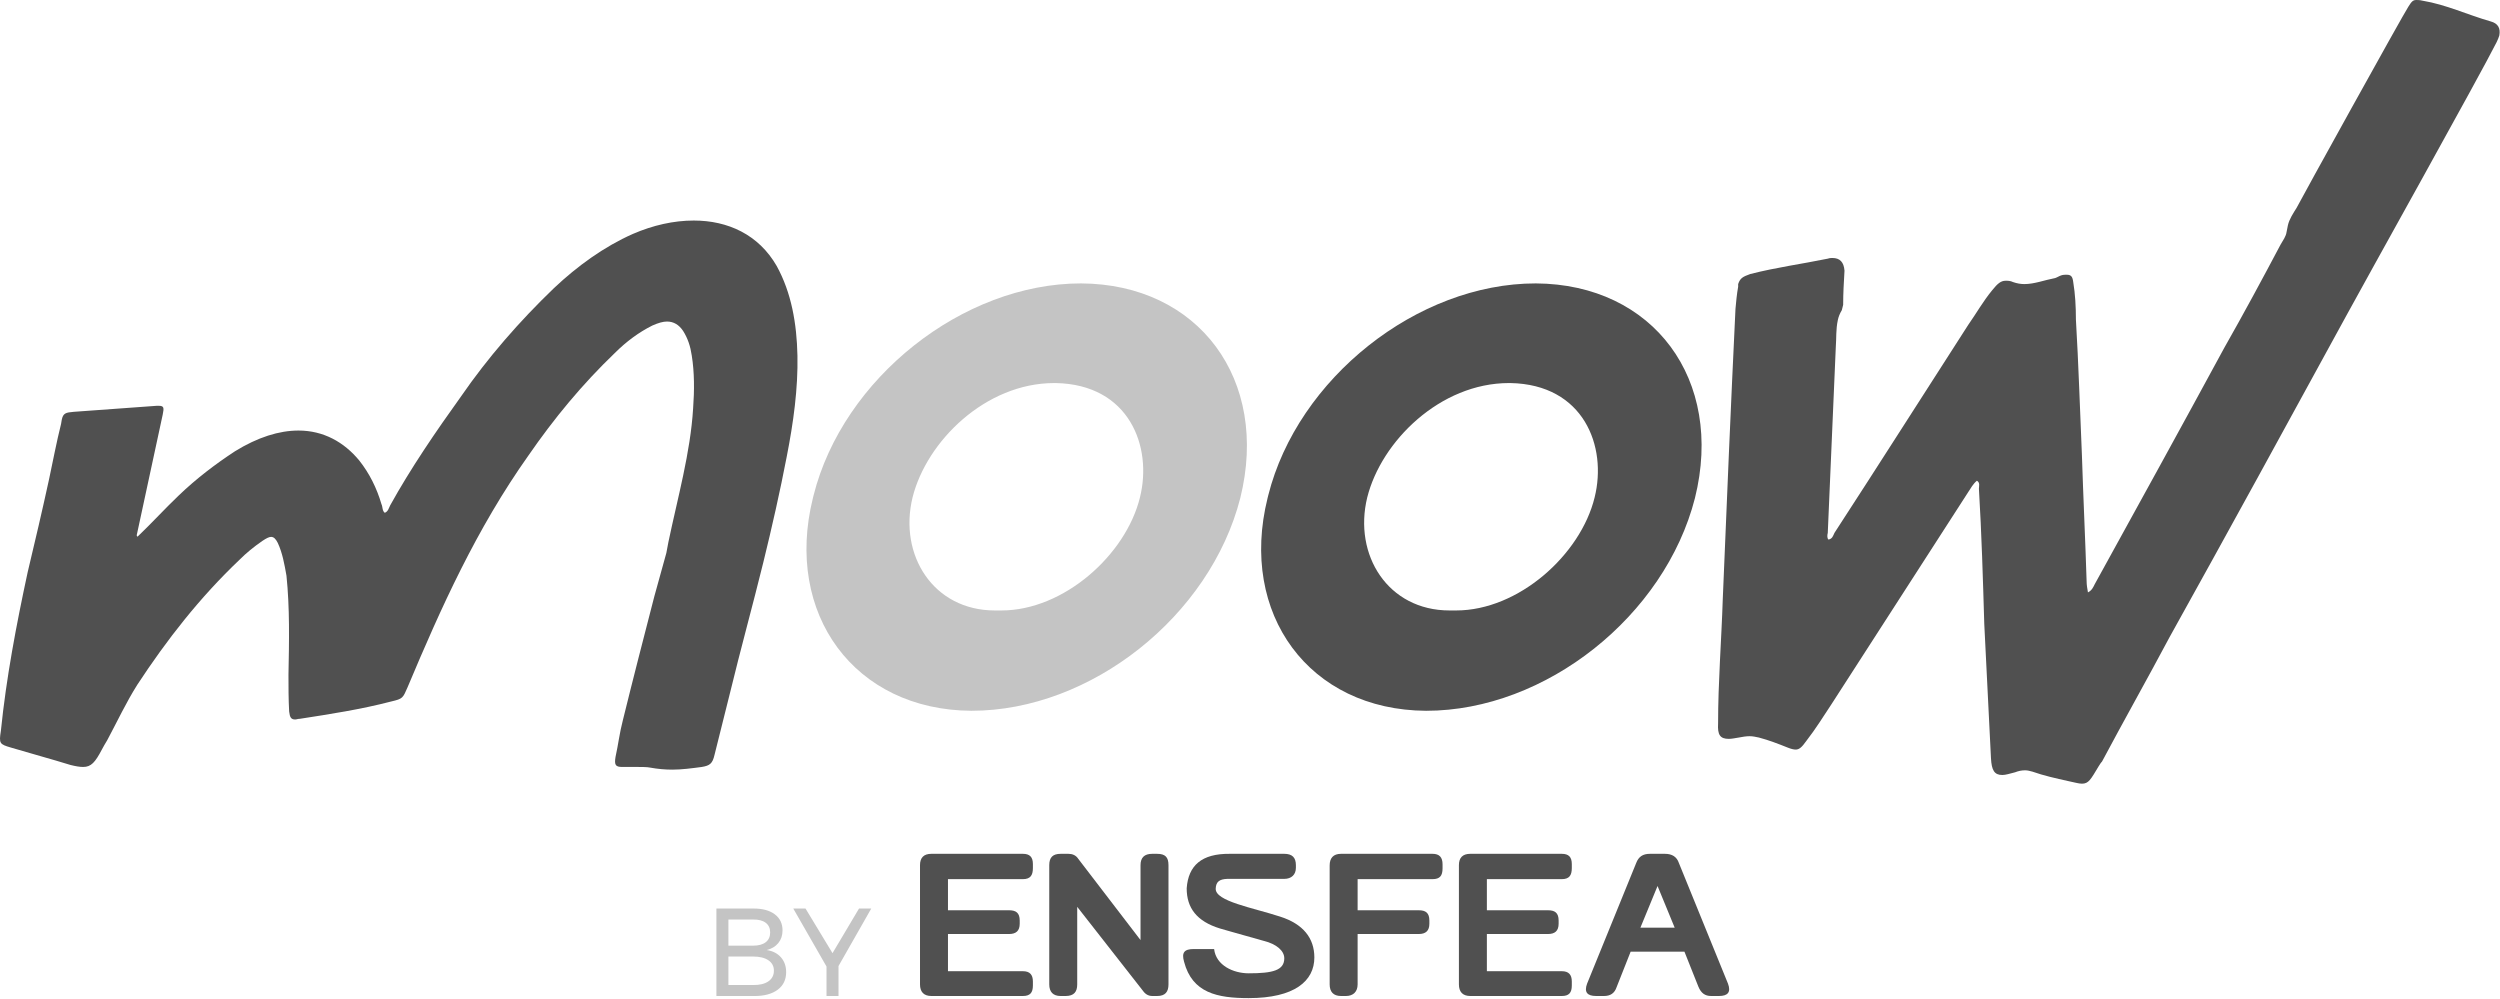
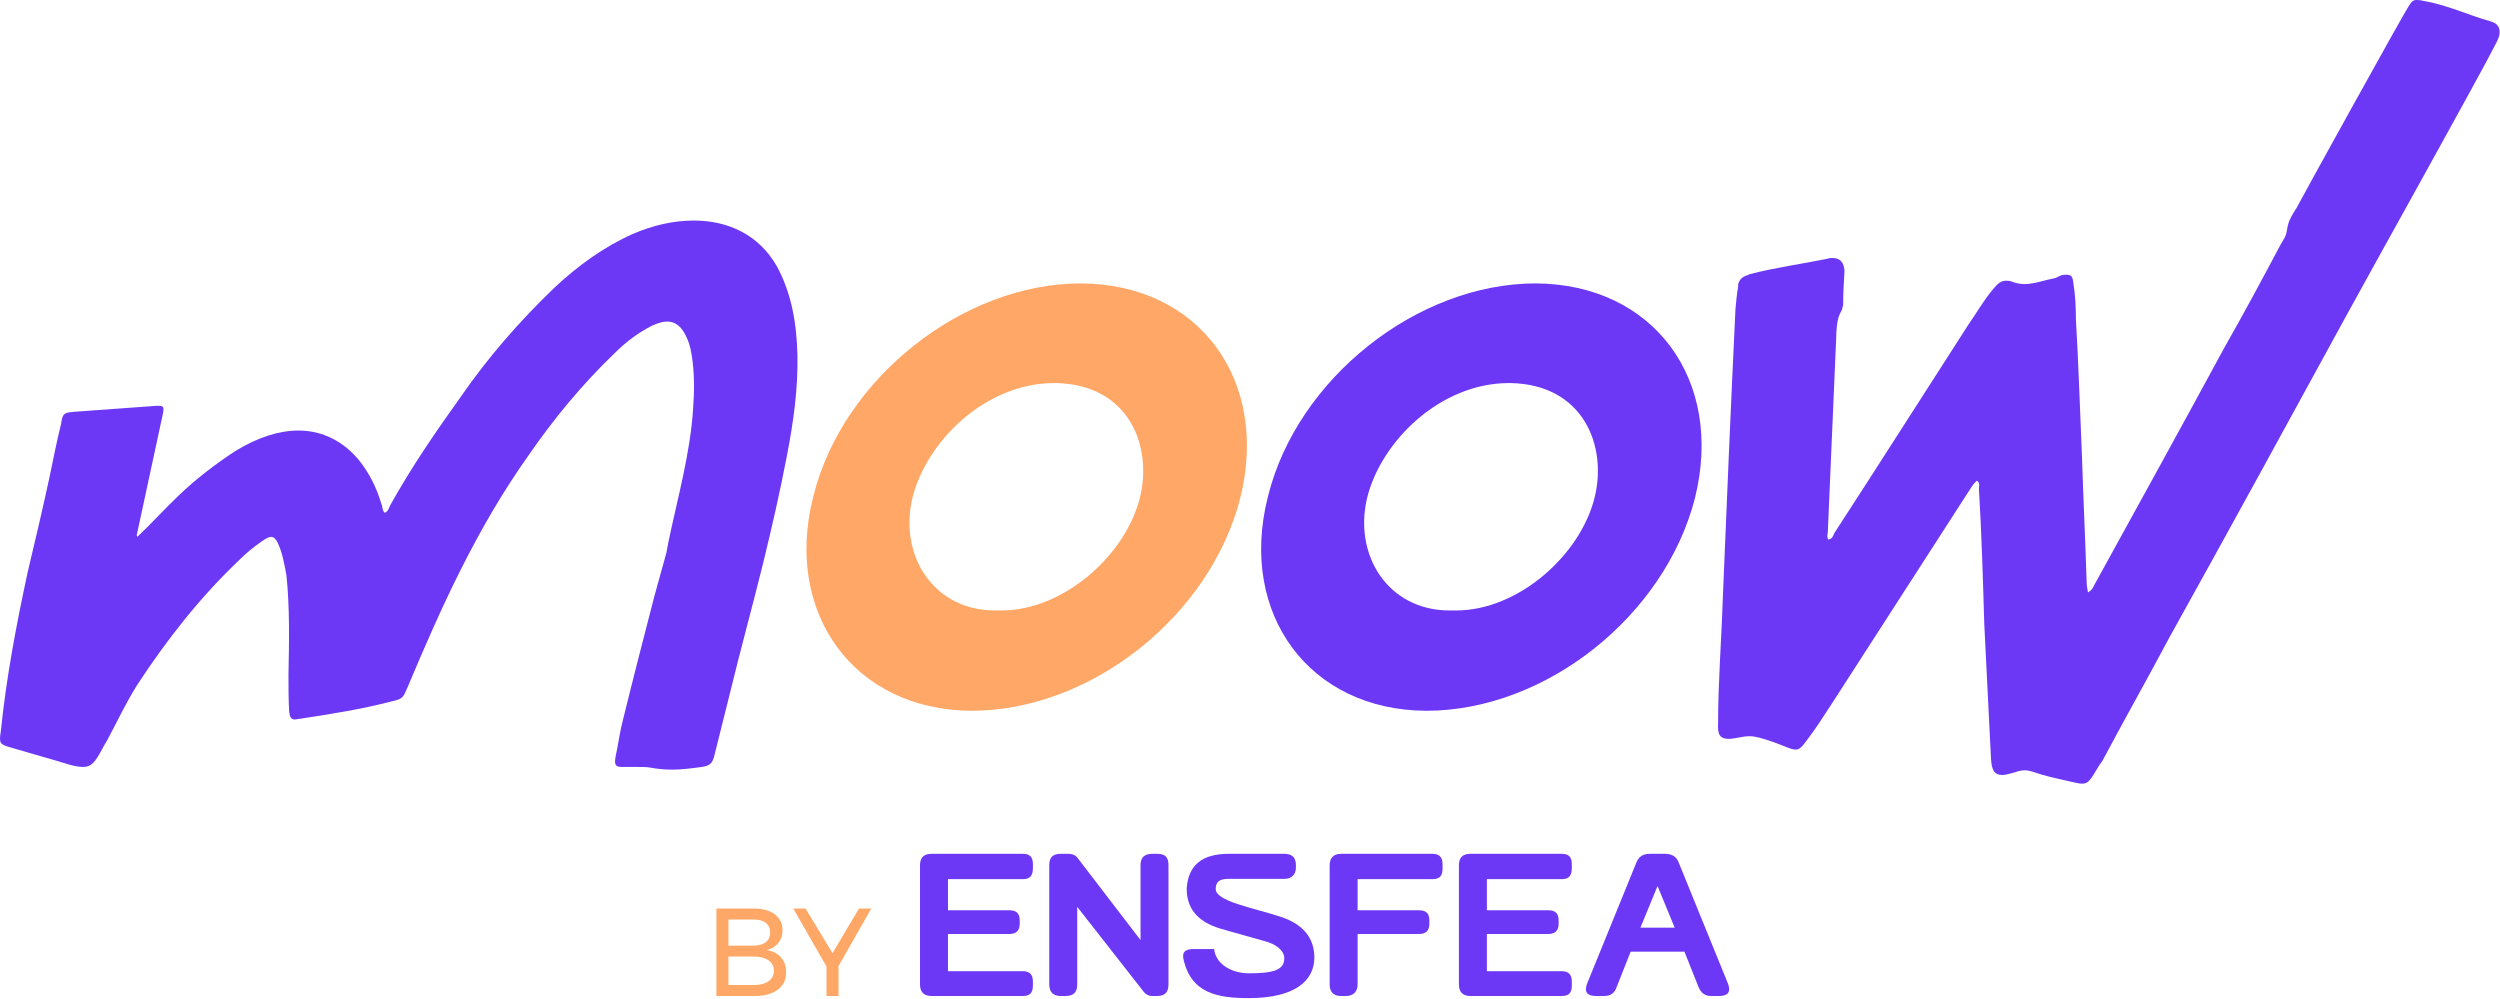
<svg xmlns="http://www.w3.org/2000/svg" xmlns:ns1="https://www.affinity.studio/" width="100%" height="100%" viewBox="0 0 6434 2571" version="1.1" xml:space="preserve" style="fill-rule:evenodd;clip-rule:evenodd;stroke-linejoin:round;stroke-miterlimit:2;">
  <rect id="Page-1" ns1:id="Page 1" x="-2138.387" y="-5570.458" width="10334.654" height="14616.146" style="fill:none;" />
  <g id="Calque-1" ns1:id="Calque 1">
-     <path d="M460.121,1275.025c44.775,-43.037 94.688,-80.921 144.6,-113.629c58.508,-36.129 113.592,-53.35 163.508,-53.35c63.679,0 117.067,29.271 156.633,77.467c25.817,32.708 44.758,70.575 56.825,111.892c3.438,6.875 1.7,17.204 8.592,22.363c8.613,-3.438 10.329,-12.029 13.767,-18.925c53.35,-96.387 117.05,-189.358 182.446,-280.571c68.854,-99.825 149.742,-192.779 239.271,-278.837c60.242,-56.825 129.096,-106.738 203.108,-139.429c51.65,-22.379 105,-34.425 156.633,-34.425c87.796,0 166.963,36.146 213.438,117.029c37.867,68.854 51.633,148.037 53.35,230.658c1.717,84.342 -10.312,172.133 -27.554,259.913c-17.204,89.513 -37.846,180.729 -60.225,271.963c-27.533,111.892 -58.542,223.75 -86.075,337.379l-39.583,158.333c-5.158,22.379 -12.033,27.55 -32.708,30.992c-25.8,3.454 -51.633,6.892 -75.712,6.892c-18.942,0 -37.883,-1.737 -56.821,-5.175c-8.596,-1.717 -20.642,-1.717 -30.971,-1.717l-41.3,0c-17.237,0 -20.675,-5.158 -17.237,-25.817c6.908,-30.971 10.329,-61.946 18.942,-94.654c25.833,-105 53.367,-211.717 80.921,-318.454c10.313,-37.862 20.642,-74.008 30.971,-111.892l5.175,-27.533c24.096,-115.296 56.771,-230.642 63.679,-344.254c3.438,-46.458 3.438,-92.933 -3.437,-135.971c-3.471,-24.096 -10.329,-44.758 -22.379,-63.679c-10.329,-15.504 -24.096,-24.096 -41.304,-24.096c-10.346,0 -22.396,3.437 -37.883,10.329c-34.446,17.204 -67.138,41.304 -96.388,70.575c-84.358,80.904 -156.633,168.662 -222.05,263.35c-134.271,189.342 -225.488,392.45 -311.546,597.275c-12.05,27.533 -12.05,29.271 -41.321,36.146c-79.183,20.658 -158.333,32.708 -235.8,44.742c-5.154,0 -8.629,1.737 -12.05,1.737c-10.346,0 -13.783,-5.175 -15.488,-20.642c-1.737,-31.008 -1.737,-63.717 -1.737,-94.688c1.737,-86.058 3.437,-172.117 -5.158,-254.742c-5.175,-29.271 -10.329,-58.542 -22.379,-84.342c-5.154,-10.346 -10.329,-15.504 -17.204,-15.504c-5.175,0 -12.067,3.454 -22.396,10.329c-22.379,15.504 -41.283,30.971 -58.525,48.213c-103.263,98.092 -187.604,206.546 -263.333,321.875c-29.271,46.458 -51.65,94.654 -77.446,142.846c-5.175,8.629 -10.329,17.221 -13.804,24.096c-17.204,32.708 -27.533,44.758 -48.175,44.758c-8.613,0 -18.942,-1.721 -32.708,-5.158c-49.912,-15.487 -101.562,-29.271 -153.179,-44.758c-29.271,-8.612 -31.008,-10.313 -25.833,-43.021c13.767,-135.988 39.583,-271.963 68.854,-407.933c18.925,-79.183 37.867,-160.104 55.071,-239.254c10.346,-48.213 18.942,-94.688 30.992,-142.883l1.717,-10.329c3.438,-17.221 10.329,-18.942 30.971,-20.658c72.292,-5.158 142.883,-10.329 213.454,-15.488l5.175,0c13.767,0 13.767,5.154 10.312,22.379c-22.379,103.283 -44.758,206.546 -67.138,311.546c0,0 1.738,0 1.738,3.438c37.846,-36.146 70.554,-72.292 106.7,-106.7" style="fill:#505050;fill-rule:nonzero;" />
-     <path d="M2933.767,1280.192c32.708,-130.833 -27.533,-290.904 -216.892,-294.358l-3.421,0c-177.292,0 -328.767,149.758 -364.896,294.358c-36.146,148.004 53.35,290.883 211.717,290.883l17.204,0c160.071,0 320.137,-142.883 356.283,-290.883m-433.75,549.079c-301.233,-1.737 -481.946,-249.6 -407.933,-547.379l1.7,-6.875c75.762,-301.233 383.871,-545.642 688.508,-545.642c302.95,1.717 485.4,247.867 409.671,552.517c-77.446,302.95 -383.838,547.379 -691.946,547.379" style="fill:#c4c4c4;fill-rule:nonzero;" />
-     <path d="M4103.917,1280.192c32.708,-130.833 -27.533,-290.904 -216.892,-294.358l-3.438,0c-177.275,0 -328.75,149.758 -364.879,294.358c-36.146,148.004 53.35,290.883 211.717,290.883l17.204,0c160.071,0 320.137,-142.883 356.283,-290.883m-433.75,549.079c-301.233,-1.737 -481.946,-249.6 -407.933,-547.379l1.7,-6.875c75.746,-301.233 383.871,-545.642 688.508,-545.642c302.95,1.717 485.4,247.867 409.671,552.517c-77.446,302.95 -383.838,547.379 -691.946,547.379" style="fill:#505050;fill-rule:nonzero;" />
-     <path d="M5065.413,1266.425l-352.846,547.346c-20.642,31.008 -39.583,61.979 -63.696,92.95c-12.033,17.204 -18.925,22.379 -27.533,22.379c-5.175,0 -12.033,-1.7 -20.642,-5.175c-25.833,-10.312 -48.212,-18.942 -74.012,-25.8c-8.613,-1.737 -15.504,-3.438 -24.113,-3.438c-8.592,0 -18.925,1.7 -27.533,3.438c-10.329,1.721 -18.942,3.421 -25.833,3.421c-22.379,0 -29.254,-10.329 -27.533,-39.567c0,-106.737 8.629,-213.454 12.05,-320.154c10.346,-249.583 20.642,-497.446 32.708,-747.05c1.721,-18.925 3.438,-37.862 6.875,-56.787l0,-6.892c5.175,-15.488 12.067,-18.942 30.992,-25.817c67.133,-17.204 132.55,-25.833 199.671,-39.6c5.175,-1.721 8.613,-1.721 12.033,-1.721c18.942,0 29.271,10.346 31.008,32.708c-1.737,29.271 -3.454,58.525 -3.454,87.796l-3.438,13.767c-5.175,8.592 -8.613,17.204 -10.329,25.817c-5.175,24.096 -3.438,46.475 -5.175,68.854c-6.875,160.071 -13.75,318.437 -20.642,478.525c-1.738,6.858 -1.738,13.767 1.737,17.204c10.296,-1.737 12.029,-10.346 15.467,-17.204c115.329,-177.308 228.925,-356.321 344.254,-535.329c20.658,-29.271 37.883,-60.242 61.979,-89.513c13.767,-17.204 22.379,-24.079 34.408,-24.079c5.175,0 12.067,0 18.942,3.438c10.329,3.438 18.942,5.158 29.271,5.158c25.817,0 51.65,-10.329 79.183,-15.488c5.137,-1.717 10.312,-5.175 15.471,-6.892c5.175,-1.721 10.346,-1.721 13.767,-1.721c12.05,0 15.504,5.158 17.221,18.942c5.154,30.971 6.892,63.679 6.892,96.388c6.875,115.312 10.329,232.363 15.467,349.408c3.471,108.454 8.629,215.154 12.067,323.613c0,10.313 1.738,18.942 3.438,29.254c10.329,-5.175 13.767,-13.783 17.204,-20.642c111.892,-203.125 223.783,-406.233 333.942,-609.342c49.913,-87.796 98.108,-177.292 144.583,-265.088c6.892,-12.029 13.767,-20.642 15.504,-32.708l3.421,-17.204c3.438,-15.488 13.783,-30.971 22.379,-44.742c10.329,-20.658 273.837,-497.012 287.604,-517.675c8.613,-13.783 12.05,-17.204 20.642,-17.204c3.438,-0 8.613,-0 15.504,1.721c61.963,10.329 115.329,36.146 175.554,53.35c18.942,5.175 25.833,17.204 22.396,36.146c-1.738,5.175 -3.454,10.329 -6.892,17.221c-41.321,82.621 -340.954,619.221 -385.712,701.842c-151.475,277.117 -302.933,554.237 -456.146,829.638c-56.787,106.738 -117.033,213.454 -173.837,320.154c-3.438,3.454 -5.175,6.892 -8.613,12.067c-20.642,34.408 -25.8,44.742 -43.037,44.742c-8.592,0 -18.904,-3.438 -36.146,-6.875c-30.971,-6.892 -61.946,-13.767 -91.217,-24.096c-6.875,-1.737 -12.05,-3.438 -18.942,-3.438c-8.592,0 -17.204,1.7 -25.817,5.138c-13.767,3.471 -24.096,6.908 -32.692,6.908c-20.642,0 -27.554,-12.05 -29.254,-43.054l-17.242,-345.954c-3.421,-115.329 -6.858,-232.379 -13.767,-347.708c0,-6.875 3.471,-15.467 -5.154,-20.642c-10.312,8.612 -15.488,18.942 -22.379,29.271" style="fill:#505050;fill-rule:nonzero;" />
-     <path d="M2439.688,2262.567l0,80.104l157.5,0c17.637,0 27.154,6.787 27.154,26.475l0,8.142c0,18.333 -9.512,26.475 -27.154,26.475l-157.5,0l0,95.729l192.796,0c17.637,0 25.783,8.821 25.783,26.458l0,10.192c0,19.008 -7.467,27.154 -25.783,27.154l-235.575,0c-19.688,0 -29.183,-10.867 -29.183,-29.879l0,-306.821c0,-19.008 9.496,-29.2 29.183,-29.2l235.575,0c17.637,0 25.783,8.142 25.783,26.475l0,10.192c0,18.992 -6.771,28.508 -25.783,28.508l-192.796,0l0,-0.004Z" style="fill:#505050;fill-rule:nonzero;" />
-     <path d="M3007.208,2226.588l0,306.842c0,19.008 -8.142,29.879 -29.183,29.879l-12.221,0c-12.221,0 -19.688,-6.129 -27.154,-16.979l-166.321,-212.483l0,199.583c0,19.008 -8.142,29.879 -29.879,29.879l-12.883,0c-19.688,0 -29.2,-10.867 -29.2,-29.879l0,-306.842c0,-20.362 9.512,-29.183 29.2,-29.183l20.346,0c9.513,0 19.029,3.383 25.121,12.9l160.225,209.079l0,-192.796c0,-19.688 10.175,-29.183 29.862,-29.183l12.9,0c21.042,0 29.183,8.821 29.183,29.183" style="fill:#505050;fill-rule:nonzero;" />
-     <path d="M3164.717,2197.396l140.521,0c20.362,0 29.879,9.496 29.879,29.183l0,6.787c0,17.658 -11.546,28.508 -29.879,28.508l-146.633,0c-20.362,0.696 -29.183,7.483 -29.863,25.121c-1.354,32.588 95.033,48.887 165.642,71.963c59.742,19.008 88.246,55.675 88.246,105.225c0,60.417 -50.921,104.55 -169.046,104.55c-80.104,0 -145.258,-12.9 -166.3,-93.7c-6.787,-23.75 0.675,-32.571 25.104,-32.571l52.275,0c4.758,42.083 49.567,62.446 88.925,62.446c61.787,0 91.65,-7.467 91.65,-38.696c0,-19.008 -19.688,-36.65 -52.95,-44.808c-75.346,-21.042 -112.692,-31.892 -112.692,-31.892c-59.721,-18.333 -85.537,-52.95 -85.537,-103.196c4.079,-59.062 38.717,-89.6 110.658,-88.925" style="fill:#505050;fill-rule:nonzero;" />
-     <path d="M3493.975,2262.567l0,80.104l157.5,0c17.637,0 27.154,6.787 27.154,26.475l0,8.142c0,18.333 -9.513,26.475 -27.154,26.475l-157.5,0l0,129.654c0,19.008 -11.546,29.879 -29.879,29.879l-12.9,0c-19.688,0 -29.183,-10.867 -29.183,-29.879l0,-306.146c0,-19.008 9.496,-29.879 29.183,-29.879l235.575,0c17.637,0 25.783,8.838 25.783,27.154l0,10.192c0,19.008 -6.771,27.829 -25.783,27.829l-192.796,0Z" style="fill:#505050;fill-rule:nonzero;" />
-     <path d="M3826.625,2262.567l0,80.104l157.5,0c17.637,0 27.154,6.787 27.154,26.475l0,8.142c0,18.333 -9.513,26.475 -27.154,26.475l-157.5,0l0,95.729l192.796,0c17.637,0 25.783,8.821 25.783,26.458l0,10.192c0,19.008 -7.467,27.154 -25.783,27.154l-235.575,0c-19.688,0 -29.183,-10.867 -29.183,-29.879l0,-306.821c0,-19.008 9.496,-29.2 29.183,-29.2l235.575,0c17.637,0 25.783,8.142 25.783,26.475l0,10.192c0,18.992 -6.771,28.508 -25.783,28.508l-192.796,0l0,-0.004Z" style="fill:#505050;fill-rule:nonzero;" />
-     <path d="M4309.975,2387.479l-44.113,-107.258l-44.133,107.258l88.246,0Zm-113.367,61.771l-35.971,90.971c-5.433,16.283 -16.3,23.075 -32.588,23.075l-20.363,0c-23.092,0 -31.233,-10.175 -23.092,-31.908l126.267,-310.225c6.113,-16.283 16.979,-23.767 35.312,-23.767l38.679,0c18.333,0 30.554,7.483 35.992,23.767l126.267,310.225c8.142,21.737 0,31.908 -23.092,31.908l-20.367,0c-15.608,0 -25.8,-7.467 -32.587,-23.75l-35.971,-90.296l-138.492,0l0.004,0Z" style="fill:#505050;fill-rule:nonzero;" />
-     <path d="M1977.55,2525.583c9.446,-6.546 14.167,-15.729 14.167,-27.517c0,-11.371 -4.721,-20.279 -14.167,-26.7c-9.425,-6.425 -22.5,-9.633 -39.237,-9.633l-63.679,0l0,73.317l63.679,0c16.737,0.225 29.808,-2.933 39.237,-9.462m-6.892,-100.696c7.604,-5.887 11.425,-14.304 11.425,-25.242c0,-10.729 -3.821,-18.975 -11.425,-24.775c-7.621,-5.779 -18.404,-8.575 -32.346,-8.35l-63.679,0l0,67.221l63.679,0c13.942,0 24.721,-2.95 32.346,-8.854m23.454,-71.717c13.196,9.967 19.808,23.767 19.808,41.338c0,12.862 -3.663,23.733 -10.954,32.637c-7.292,8.888 -17.258,14.863 -29.912,17.846c15.642,2.379 27.933,8.646 36.842,18.804c8.887,10.225 13.35,22.9 13.35,38.125c0,19.304 -7.258,34.375 -21.717,45.192c-14.479,10.833 -34.479,16.25 -60,16.25l-97.779,0l0,-225.138l96.179,0c22.933,0 41.008,4.983 54.183,14.95" style="fill:#c4c4c4;fill-rule:nonzero;" />
-     <path d="M2242.271,2338.217l-84.271,147.967l0,77.171l-30.883,0l0,-75.883l-85.554,-149.254l31.508,0l69.479,114.825l68.196,-114.825l31.529,0l-0.004,0Z" style="fill:#c4c4c4;fill-rule:nonzero;" />
+     <path d="M460.121,1275.025c44.775,-43.037 94.688,-80.921 144.6,-113.629c58.508,-36.129 113.592,-53.35 163.508,-53.35c63.679,0 117.067,29.271 156.633,77.467c25.817,32.708 44.758,70.575 56.825,111.892c3.438,6.875 1.7,17.204 8.592,22.363c8.613,-3.438 10.329,-12.029 13.767,-18.925c53.35,-96.387 117.05,-189.358 182.446,-280.571c68.854,-99.825 149.742,-192.779 239.271,-278.837c60.242,-56.825 129.096,-106.738 203.108,-139.429c51.65,-22.379 105,-34.425 156.633,-34.425c87.796,0 166.963,36.146 213.438,117.029c37.867,68.854 51.633,148.037 53.35,230.658c1.717,84.342 -10.312,172.133 -27.554,259.913c-17.204,89.513 -37.846,180.729 -60.225,271.963c-27.533,111.892 -58.542,223.75 -86.075,337.379l-39.583,158.333c-5.158,22.379 -12.033,27.55 -32.708,30.992c-25.8,3.454 -51.633,6.892 -75.712,6.892c-18.942,0 -37.883,-1.737 -56.821,-5.175c-8.596,-1.717 -20.642,-1.717 -30.971,-1.717l-41.3,0c-17.237,0 -20.675,-5.158 -17.237,-25.817c6.908,-30.971 10.329,-61.946 18.942,-94.654c25.833,-105 53.367,-211.717 80.921,-318.454c10.313,-37.862 20.642,-74.008 30.971,-111.892l5.175,-27.533c24.096,-115.296 56.771,-230.642 63.679,-344.254c3.438,-46.458 3.438,-92.933 -3.437,-135.971c-3.471,-24.096 -10.329,-44.758 -22.379,-63.679c-10.329,-15.504 -24.096,-24.096 -41.304,-24.096c-10.346,0 -22.396,3.437 -37.883,10.329c-34.446,17.204 -67.138,41.304 -96.388,70.575c-84.358,80.904 -156.633,168.662 -222.05,263.35c-134.271,189.342 -225.488,392.45 -311.546,597.275c-12.05,27.533 -12.05,29.271 -41.321,36.146c-79.183,20.658 -158.333,32.708 -235.8,44.742c-5.154,0 -8.629,1.737 -12.05,1.737c-10.346,0 -13.783,-5.175 -15.488,-20.642c-1.737,-31.008 -1.737,-63.717 -1.737,-94.688c1.737,-86.058 3.437,-172.117 -5.158,-254.742c-5.175,-29.271 -10.329,-58.542 -22.379,-84.342c-5.154,-10.346 -10.329,-15.504 -17.204,-15.504c-5.175,0 -12.067,3.454 -22.396,10.329c-22.379,15.504 -41.283,30.971 -58.525,48.213c-103.263,98.092 -187.604,206.546 -263.333,321.875c-29.271,46.458 -51.65,94.654 -77.446,142.846c-5.175,8.629 -10.329,17.221 -13.804,24.096c-17.204,32.708 -27.533,44.758 -48.175,44.758c-8.613,0 -18.942,-1.721 -32.708,-5.158c-49.912,-15.487 -101.562,-29.271 -153.179,-44.758c-29.271,-8.612 -31.008,-10.313 -25.833,-43.021c13.767,-135.988 39.583,-271.963 68.854,-407.933c18.925,-79.183 37.867,-160.104 55.071,-239.254c10.346,-48.213 18.942,-94.688 30.992,-142.883l1.717,-10.329c3.438,-17.221 10.329,-18.942 30.971,-20.658c72.292,-5.158 142.883,-10.329 213.454,-15.488l5.175,0c13.767,0 13.767,5.154 10.312,22.379c-22.379,103.283 -44.758,206.546 -67.138,311.546c0,0 1.738,0 1.738,3.438c37.846,-36.146 70.554,-72.292 106.7,-106.7" style="fill:#6c38f5;fill-rule:nonzero;" />
+     <path d="M2933.767,1280.192c32.708,-130.833 -27.533,-290.904 -216.892,-294.358l-3.421,0c-177.292,0 -328.767,149.758 -364.896,294.358c-36.146,148.004 53.35,290.883 211.717,290.883l17.204,0c160.071,0 320.137,-142.883 356.283,-290.883m-433.75,549.079c-301.233,-1.737 -481.946,-249.6 -407.933,-547.379l1.7,-6.875c75.762,-301.233 383.871,-545.642 688.508,-545.642c302.95,1.717 485.4,247.867 409.671,552.517c-77.446,302.95 -383.838,547.379 -691.946,547.379" style="fill:#ffa766;fill-rule:nonzero;" />
+     <path d="M4103.917,1280.192c32.708,-130.833 -27.533,-290.904 -216.892,-294.358l-3.438,0c-177.275,0 -328.75,149.758 -364.879,294.358c-36.146,148.004 53.35,290.883 211.717,290.883l17.204,0c160.071,0 320.137,-142.883 356.283,-290.883m-433.75,549.079c-301.233,-1.737 -481.946,-249.6 -407.933,-547.379l1.7,-6.875c75.746,-301.233 383.871,-545.642 688.508,-545.642c302.95,1.717 485.4,247.867 409.671,552.517c-77.446,302.95 -383.838,547.379 -691.946,547.379" style="fill:#6c38f5;fill-rule:nonzero;" />
+     <path d="M5065.413,1266.425l-352.846,547.346c-20.642,31.008 -39.583,61.979 -63.696,92.95c-12.033,17.204 -18.925,22.379 -27.533,22.379c-5.175,0 -12.033,-1.7 -20.642,-5.175c-25.833,-10.312 -48.212,-18.942 -74.012,-25.8c-8.613,-1.737 -15.504,-3.438 -24.113,-3.438c-8.592,0 -18.925,1.7 -27.533,3.438c-10.329,1.721 -18.942,3.421 -25.833,3.421c-22.379,0 -29.254,-10.329 -27.533,-39.567c0,-106.737 8.629,-213.454 12.05,-320.154c10.346,-249.583 20.642,-497.446 32.708,-747.05c1.721,-18.925 3.438,-37.862 6.875,-56.787l0,-6.892c5.175,-15.488 12.067,-18.942 30.992,-25.817c67.133,-17.204 132.55,-25.833 199.671,-39.6c5.175,-1.721 8.613,-1.721 12.033,-1.721c18.942,0 29.271,10.346 31.008,32.708c-1.737,29.271 -3.454,58.525 -3.454,87.796l-3.438,13.767c-5.175,8.592 -8.613,17.204 -10.329,25.817c-5.175,24.096 -3.438,46.475 -5.175,68.854c-6.875,160.071 -13.75,318.437 -20.642,478.525c-1.738,6.858 -1.738,13.767 1.737,17.204c10.296,-1.737 12.029,-10.346 15.467,-17.204c115.329,-177.308 228.925,-356.321 344.254,-535.329c20.658,-29.271 37.883,-60.242 61.979,-89.513c13.767,-17.204 22.379,-24.079 34.408,-24.079c5.175,0 12.067,0 18.942,3.438c10.329,3.438 18.942,5.158 29.271,5.158c25.817,0 51.65,-10.329 79.183,-15.488c5.137,-1.717 10.312,-5.175 15.471,-6.892c5.175,-1.721 10.346,-1.721 13.767,-1.721c12.05,0 15.504,5.158 17.221,18.942c5.154,30.971 6.892,63.679 6.892,96.388c6.875,115.312 10.329,232.363 15.467,349.408c3.471,108.454 8.629,215.154 12.067,323.613c0,10.313 1.738,18.942 3.438,29.254c10.329,-5.175 13.767,-13.783 17.204,-20.642c111.892,-203.125 223.783,-406.233 333.942,-609.342c49.913,-87.796 98.108,-177.292 144.583,-265.088c6.892,-12.029 13.767,-20.642 15.504,-32.708l3.421,-17.204c3.438,-15.488 13.783,-30.971 22.379,-44.742c10.329,-20.658 273.837,-497.012 287.604,-517.675c8.613,-13.783 12.05,-17.204 20.642,-17.204c3.438,-0 8.613,-0 15.504,1.721c61.963,10.329 115.329,36.146 175.554,53.35c18.942,5.175 25.833,17.204 22.396,36.146c-1.738,5.175 -3.454,10.329 -6.892,17.221c-41.321,82.621 -340.954,619.221 -385.712,701.842c-151.475,277.117 -302.933,554.237 -456.146,829.638c-56.787,106.738 -117.033,213.454 -173.837,320.154c-3.438,3.454 -5.175,6.892 -8.613,12.067c-20.642,34.408 -25.8,44.742 -43.037,44.742c-8.592,0 -18.904,-3.438 -36.146,-6.875c-30.971,-6.892 -61.946,-13.767 -91.217,-24.096c-6.875,-1.737 -12.05,-3.438 -18.942,-3.438c-8.592,0 -17.204,1.7 -25.817,5.138c-13.767,3.471 -24.096,6.908 -32.692,6.908c-20.642,0 -27.554,-12.05 -29.254,-43.054l-17.242,-345.954c-3.421,-115.329 -6.858,-232.379 -13.767,-347.708c0,-6.875 3.471,-15.467 -5.154,-20.642c-10.312,8.612 -15.488,18.942 -22.379,29.271" style="fill:#6c38f5;fill-rule:nonzero;" />
+     <path d="M2439.688,2262.567l0,80.104l157.5,0c17.637,0 27.154,6.787 27.154,26.475l0,8.142c0,18.333 -9.512,26.475 -27.154,26.475l-157.5,0l0,95.729l192.796,0c17.637,0 25.783,8.821 25.783,26.458l0,10.192c0,19.008 -7.467,27.154 -25.783,27.154l-235.575,0c-19.688,0 -29.183,-10.867 -29.183,-29.879l0,-306.821c0,-19.008 9.496,-29.2 29.183,-29.2l235.575,0c17.637,0 25.783,8.142 25.783,26.475l0,10.192c0,18.992 -6.771,28.508 -25.783,28.508l-192.796,0l0,-0.004Z" style="fill:#6c38f5;fill-rule:nonzero;" />
+     <path d="M3007.208,2226.588l0,306.842c0,19.008 -8.142,29.879 -29.183,29.879l-12.221,0c-12.221,0 -19.688,-6.129 -27.154,-16.979l-166.321,-212.483l0,199.583c0,19.008 -8.142,29.879 -29.879,29.879l-12.883,0c-19.688,0 -29.2,-10.867 -29.2,-29.879l0,-306.842c0,-20.362 9.512,-29.183 29.2,-29.183l20.346,0c9.513,0 19.029,3.383 25.121,12.9l160.225,209.079l0,-192.796c0,-19.688 10.175,-29.183 29.862,-29.183l12.9,0c21.042,0 29.183,8.821 29.183,29.183" style="fill:#6c38f5;fill-rule:nonzero;" />
+     <path d="M3164.717,2197.396l140.521,0c20.362,0 29.879,9.496 29.879,29.183l0,6.787c0,17.658 -11.546,28.508 -29.879,28.508l-146.633,0c-20.362,0.696 -29.183,7.483 -29.863,25.121c-1.354,32.588 95.033,48.887 165.642,71.963c59.742,19.008 88.246,55.675 88.246,105.225c0,60.417 -50.921,104.55 -169.046,104.55c-80.104,0 -145.258,-12.9 -166.3,-93.7c-6.787,-23.75 0.675,-32.571 25.104,-32.571l52.275,0c4.758,42.083 49.567,62.446 88.925,62.446c61.787,0 91.65,-7.467 91.65,-38.696c0,-19.008 -19.688,-36.65 -52.95,-44.808c-75.346,-21.042 -112.692,-31.892 -112.692,-31.892c-59.721,-18.333 -85.537,-52.95 -85.537,-103.196c4.079,-59.062 38.717,-89.6 110.658,-88.925" style="fill:#6c38f5;fill-rule:nonzero;" />
+     <path d="M3493.975,2262.567l0,80.104l157.5,0c17.637,0 27.154,6.787 27.154,26.475l0,8.142c0,18.333 -9.513,26.475 -27.154,26.475l-157.5,0l0,129.654c0,19.008 -11.546,29.879 -29.879,29.879l-12.9,0c-19.688,0 -29.183,-10.867 -29.183,-29.879l0,-306.146c0,-19.008 9.496,-29.879 29.183,-29.879l235.575,0c17.637,0 25.783,8.838 25.783,27.154l0,10.192c0,19.008 -6.771,27.829 -25.783,27.829l-192.796,0Z" style="fill:#6c38f5;fill-rule:nonzero;" />
+     <path d="M3826.625,2262.567l0,80.104l157.5,0c17.637,0 27.154,6.787 27.154,26.475l0,8.142c0,18.333 -9.513,26.475 -27.154,26.475l-157.5,0l0,95.729l192.796,0c17.637,0 25.783,8.821 25.783,26.458l0,10.192c0,19.008 -7.467,27.154 -25.783,27.154l-235.575,0c-19.688,0 -29.183,-10.867 -29.183,-29.879l0,-306.821c0,-19.008 9.496,-29.2 29.183,-29.2l235.575,0c17.637,0 25.783,8.142 25.783,26.475l0,10.192c0,18.992 -6.771,28.508 -25.783,28.508l-192.796,0l0,-0.004Z" style="fill:#6c38f5;fill-rule:nonzero;" />
+     <path d="M4309.975,2387.479l-44.113,-107.258l-44.133,107.258l88.246,0Zm-113.367,61.771l-35.971,90.971c-5.433,16.283 -16.3,23.075 -32.588,23.075l-20.363,0c-23.092,0 -31.233,-10.175 -23.092,-31.908l126.267,-310.225c6.113,-16.283 16.979,-23.767 35.312,-23.767l38.679,0c18.333,0 30.554,7.483 35.992,23.767l126.267,310.225c8.142,21.737 0,31.908 -23.092,31.908l-20.367,0c-15.608,0 -25.8,-7.467 -32.587,-23.75l-35.971,-90.296l-138.492,0l0.004,0Z" style="fill:#6c38f5;fill-rule:nonzero;" />
+     <path d="M1977.55,2525.583c9.446,-6.546 14.167,-15.729 14.167,-27.517c0,-11.371 -4.721,-20.279 -14.167,-26.7c-9.425,-6.425 -22.5,-9.633 -39.237,-9.633l-63.679,0l0,73.317l63.679,0c16.737,0.225 29.808,-2.933 39.237,-9.462m-6.892,-100.696c7.604,-5.887 11.425,-14.304 11.425,-25.242c0,-10.729 -3.821,-18.975 -11.425,-24.775c-7.621,-5.779 -18.404,-8.575 -32.346,-8.35l-63.679,0l0,67.221l63.679,0c13.942,0 24.721,-2.95 32.346,-8.854m23.454,-71.717c13.196,9.967 19.808,23.767 19.808,41.338c0,12.862 -3.663,23.733 -10.954,32.637c-7.292,8.888 -17.258,14.863 -29.912,17.846c15.642,2.379 27.933,8.646 36.842,18.804c8.887,10.225 13.35,22.9 13.35,38.125c0,19.304 -7.258,34.375 -21.717,45.192c-14.479,10.833 -34.479,16.25 -60,16.25l-97.779,0l0,-225.138l96.179,0c22.933,0 41.008,4.983 54.183,14.95" style="fill:#ffa766;fill-rule:nonzero;" />
+     <path d="M2242.271,2338.217l-84.271,147.967l0,77.171l-30.883,0l0,-75.883l-85.554,-149.254l31.508,0l69.479,114.825l68.196,-114.825l31.529,0l-0.004,0Z" style="fill:#ffa766;fill-rule:nonzero;" />
  </g>
</svg>
